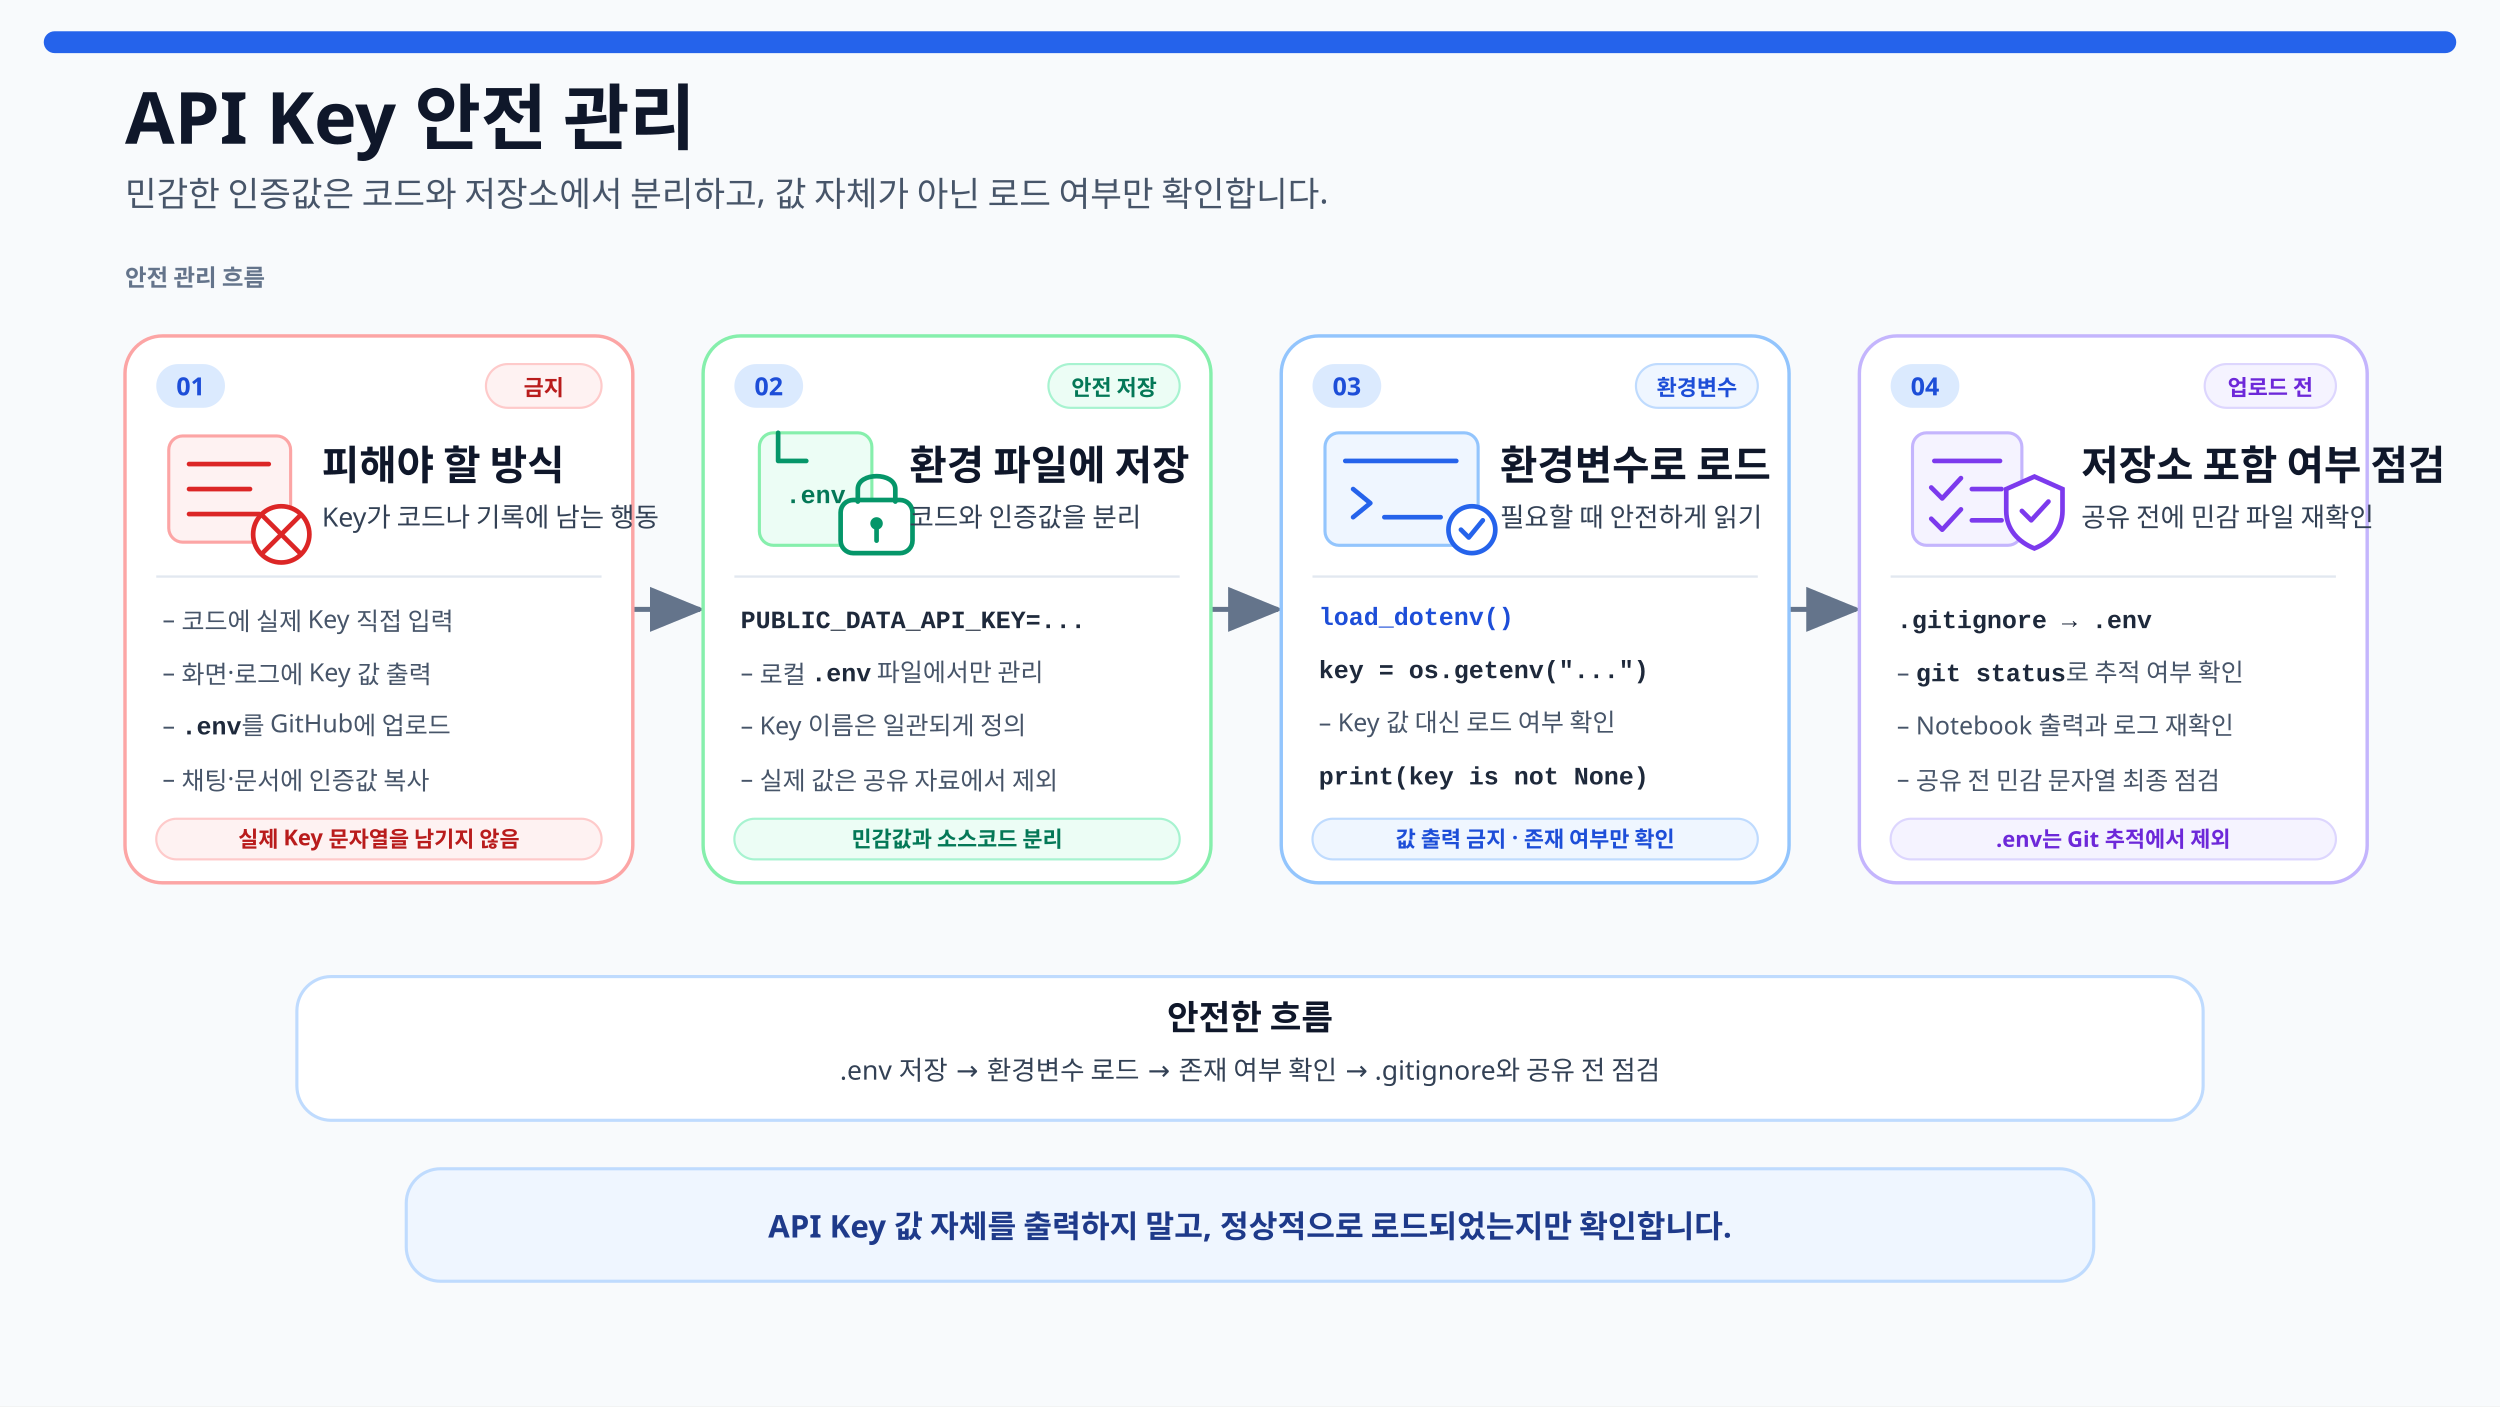
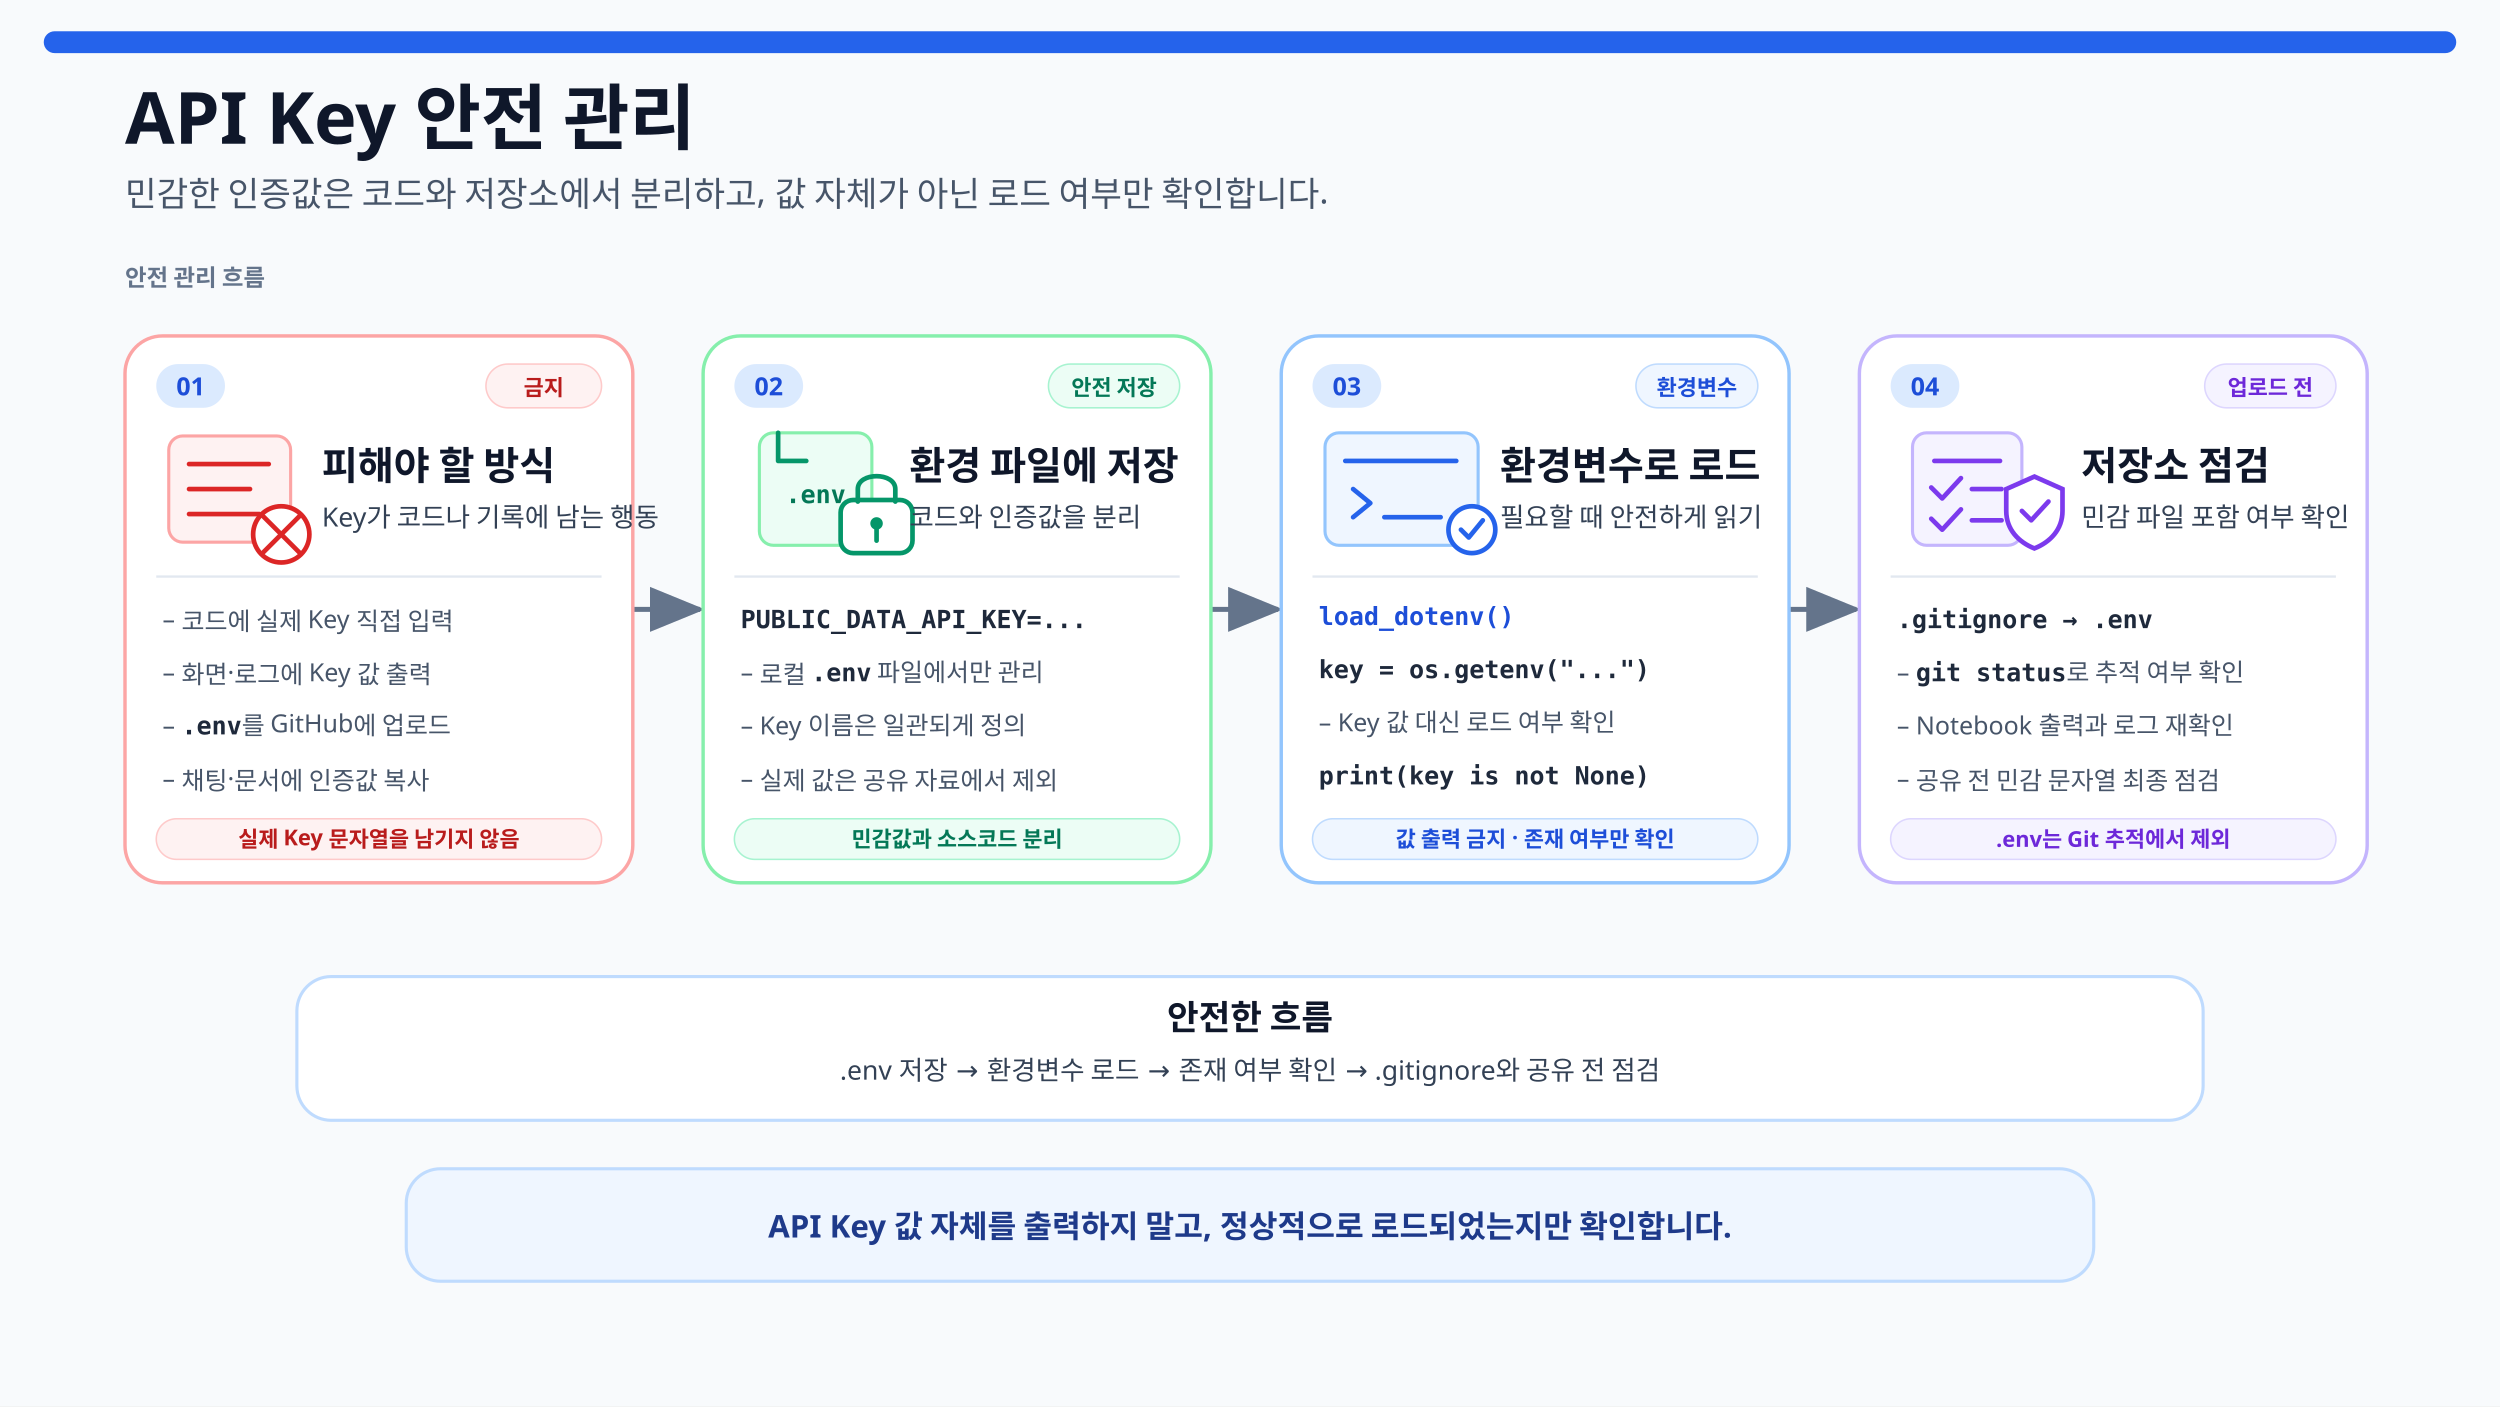
<svg xmlns="http://www.w3.org/2000/svg" width="1600" height="900" viewBox="0 0 1600 900" role="img" aria-labelledby="title desc">
  <defs>
    <style>
-       .bg { fill: #f8fafc; }
-       .top-line { fill: #2563eb; }
-       .title { font: 700 46px 'UnDotum','NanumSquare','Noto Sans KR','Malgun Gothic','Apple SD Gothic Neo',sans-serif; fill: #0f172a; }
-       .subtitle { font: 500 22px 'UnDotum','NanumSquare','Noto Sans KR','Malgun Gothic','Apple SD Gothic Neo',sans-serif; fill: #475569; }
-       .card { fill: #ffffff; stroke-width: 2.2; }
-       .card-red { stroke: #fca5a5; }
-       .card-green { stroke: #86efac; }
-       .card-blue { stroke: #93c5fd; }
-       .card-violet { stroke: #c4b5fd; }
-       .number-badge { fill: #dbeafe; }
-       .number { font: 700 16px 'UnDotum','NanumSquare','Noto Sans KR','Malgun Gothic','Apple SD Gothic Neo',sans-serif; fill: #1d4ed8; }
-       .card-title { font: 700 26px 'UnDotum','NanumSquare','Noto Sans KR','Malgun Gothic','Apple SD Gothic Neo',sans-serif; fill: #0f172a; }
-       .card-copy { font: 500 17px 'UnDotum','NanumSquare','Noto Sans KR','Malgun Gothic','Apple SD Gothic Neo',sans-serif; fill: #334155; }
-       .small-copy { font: 500 16px 'UnDotum','NanumSquare','Noto Sans KR','Malgun Gothic','Apple SD Gothic Neo',sans-serif; fill: #475569; }
-       .label { font: 700 15px 'UnDotum','NanumSquare','Noto Sans KR','Malgun Gothic','Apple SD Gothic Neo',sans-serif; }
-       .code { font: 600 16px 'D2Coding','JetBrains Mono',Consolas,'Courier New',monospace; fill: #1e293b; }
-       .code-blue { font: 600 16px 'D2Coding','JetBrains Mono',Consolas,'Courier New',monospace; fill: #1d4ed8; }
-       .code-green { font: 600 16px 'D2Coding','JetBrains Mono',Consolas,'Courier New',monospace; fill: #047857; }
-       .divider { stroke: #e2e8f0; stroke-width: 1.5; }
-       .arrow { stroke: #64748b; stroke-width: 3.2; fill: none; marker-end: url(#arrow); }
-       .icon-stroke-red { stroke: #dc2626; stroke-width: 3; fill: none; stroke-linecap: round; stroke-linejoin: round; }
-       .icon-stroke-green { stroke: #059669; stroke-width: 3; fill: none; stroke-linecap: round; stroke-linejoin: round; }
-       .icon-stroke-blue { stroke: #2563eb; stroke-width: 3; fill: none; stroke-linecap: round; stroke-linejoin: round; }
-       .icon-stroke-violet { stroke: #7c3aed; stroke-width: 3; fill: none; stroke-linecap: round; stroke-linejoin: round; }
-       .icon-fill-red { fill: #fef2f2; stroke: #fca5a5; stroke-width: 2; }
-       .icon-fill-green { fill: #ecfdf5; stroke: #86efac; stroke-width: 2; }
-       .icon-fill-blue { fill: #eff6ff; stroke: #93c5fd; stroke-width: 2; }
-       .icon-fill-violet { fill: #f5f3ff; stroke: #c4b5fd; stroke-width: 2; }
-       .badge-red { fill: #fef2f2; stroke: #fecaca; stroke-width: 1.4; }
-       .badge-green { fill: #ecfdf5; stroke: #a7f3d0; stroke-width: 1.4; }
-       .badge-blue { fill: #eff6ff; stroke: #bfdbfe; stroke-width: 1.4; }
-       .badge-violet { fill: #f5f3ff; stroke: #ddd6fe; stroke-width: 1.4; }
-       .badge-red-text { font: 700 14px 'UnDotum','NanumSquare','Noto Sans KR','Malgun Gothic',sans-serif; fill: #b91c1c; }
-       .badge-green-text { font: 700 14px 'UnDotum','NanumSquare','Noto Sans KR','Malgun Gothic',sans-serif; fill: #047857; }
-       .badge-blue-text { font: 700 14px 'UnDotum','NanumSquare','Noto Sans KR','Malgun Gothic',sans-serif; fill: #1d4ed8; }
-       .badge-violet-text { font: 700 14px 'UnDotum','NanumSquare','Noto Sans KR','Malgun Gothic',sans-serif; fill: #6d28d9; }
-       .summary-title { font: 700 22px 'UnDotum','NanumSquare','Noto Sans KR','Malgun Gothic','Apple SD Gothic Neo',sans-serif; fill: #0f172a; }
-       .summary-copy { font: 500 17px 'UnDotum','NanumSquare','Noto Sans KR','Malgun Gothic','Apple SD Gothic Neo',sans-serif; fill: #334155; }
-       .footer { font: 600 20px 'UnDotum','NanumSquare','Noto Sans KR','Malgun Gothic','Apple SD Gothic Neo',sans-serif; fill: #1e3a8a; }
+       .bg{fill:#f8fafc}.top{fill:#2563eb}.title{font:700 46px 'UnDotum','NanumSquare','Noto Sans KR','Malgun Gothic',sans-serif;fill:#0f172a}.sub{font:500 22px 'UnDotum','NanumSquare','Noto Sans KR','Malgun Gothic',sans-serif;fill:#475569}.label{font:700 15px 'UnDotum','NanumSquare','Noto Sans KR','Malgun Gothic',sans-serif;fill:#64748b}.card{fill:#fff;stroke-width:2.2}.red{stroke:#fca5a5}.green{stroke:#86efac}.blue{stroke:#93c5fd}.violet{stroke:#c4b5fd}.numBg{fill:#dbeafe}.num{font:700 16px 'UnDotum','NanumSquare','Noto Sans KR','Malgun Gothic',sans-serif;fill:#1d4ed8}.ct{font:700 25px 'UnDotum','NanumSquare','Noto Sans KR','Malgun Gothic',sans-serif;fill:#0f172a}.cc{font:500 17px 'UnDotum','NanumSquare','Noto Sans KR','Malgun Gothic',sans-serif;fill:#334155}.sm{font:500 16px 'UnDotum','NanumSquare','Noto Sans KR','Malgun Gothic',sans-serif;fill:#475569}.code{font:600 16px 'D2Coding',Consolas,monospace;fill:#1e293b}.codeB{font:600 16px 'D2Coding',Consolas,monospace;fill:#1d4ed8}.codeG{font:600 16px 'D2Coding',Consolas,monospace;fill:#047857}.div{stroke:#e2e8f0;stroke-width:1.5}.arrow{stroke:#64748b;stroke-width:3.2;fill:none;marker-end:url(#a)}.sumT{font:700 22px 'UnDotum','NanumSquare','Noto Sans KR','Malgun Gothic',sans-serif;fill:#0f172a}.sumC{font:500 17px 'UnDotum','NanumSquare','Noto Sans KR','Malgun Gothic',sans-serif;fill:#334155}.foot{font:600 20px 'UnDotum','NanumSquare','Noto Sans KR','Malgun Gothic',sans-serif;fill:#1e3a8a}.btxt{font:700 14px 'UnDotum','NanumSquare','Noto Sans KR','Malgun Gothic',sans-serif}.rfill{fill:#fef2f2;stroke:#fca5a5;stroke-width:2}.gfill{fill:#ecfdf5;stroke:#86efac;stroke-width:2}.bfill{fill:#eff6ff;stroke:#93c5fd;stroke-width:2}.vfill{fill:#f5f3ff;stroke:#c4b5fd;stroke-width:2}.rs{stroke:#dc2626;stroke-width:3;fill:none;stroke-linecap:round;stroke-linejoin:round}.gs{stroke:#059669;stroke-width:3;fill:none;stroke-linecap:round;stroke-linejoin:round}.bs{stroke:#2563eb;stroke-width:3;fill:none;stroke-linecap:round;stroke-linejoin:round}.vs{stroke:#7c3aed;stroke-width:3;fill:none;stroke-linecap:round;stroke-linejoin:round}
    </style>
-     <marker id="arrow" markerWidth="11" markerHeight="9" refX="10" refY="4.5" orient="auto">
+     <marker id="a" markerWidth="11" markerHeight="9" refX="10" refY="4.5" orient="auto">
      <polygon points="0 0,11 4.5,0 9" fill="#64748b" />
    </marker>
  </defs>
  <rect class="bg" width="1600" height="900" />
-   <rect class="top-line" x="28" y="20" width="1544" height="14" rx="7" />
+   <rect class="top" x="28" y="20" width="1544" height="14" rx="7" />
  <text x="80" y="92" class="title">API Key 안전 관리</text>
-   <text x="80" y="132" class="subtitle">민감한 인증값은 코드와 저장소에서 분리하고, 값 자체가 아닌 로드 여부만 확인합니다.</text>
-   <text x="80" y="183" class="label" fill="#64748b">안전 관리 흐름</text>
-   <path class="arrow" d="M405 390 H448" />
-   <path class="arrow" d="M775 390 H818" />
-   <path class="arrow" d="M1145 390 H1188" />
+   <text x="80" y="132" class="sub">민감한 인증값은 코드와 저장소에서 분리하고, 값 자체가 아닌 로드 여부만 확인합니다.</text>
+   <text x="80" y="183" class="label">안전 관리 흐름</text>
+   <path class="arrow" d="M405 390H448" />
+   <path class="arrow" d="M775 390H818" />
+   <path class="arrow" d="M1145 390H1188" />
  <g transform="translate(80,215)">
-     <rect width="325" height="350" rx="24" class="card card-red" />
-     <rect x="20" y="18" width="44" height="28" rx="14" class="number-badge" />
-     <text x="42" y="38" text-anchor="middle" class="number">01</text>
-     <rect x="231" y="18" width="74" height="28" rx="14" class="badge-red" />
-     <text x="268" y="38" text-anchor="middle" class="badge-red-text">금지</text>
+     <rect width="325" height="350" rx="24" class="card red" />
+     <rect x="20" y="18" width="44" height="28" rx="14" class="numBg" />
+     <text x="42" y="38" text-anchor="middle" class="num">01</text>
+     <rect x="231" y="18" width="74" height="28" rx="14" fill="#fef2f2" stroke="#fecaca" />
+     <text x="268" y="38" text-anchor="middle" class="btxt" fill="#b91c1c">금지</text>
    <g transform="translate(28,64)">
-       <rect x="0" y="0" width="78" height="68" rx="9" class="icon-fill-red" />
-       <line x1="13" y1="18" x2="64" y2="18" class="icon-stroke-red" />
-       <line x1="13" y1="34" x2="52" y2="34" class="icon-stroke-red" />
-       <line x1="13" y1="50" x2="58" y2="50" class="icon-stroke-red" />
-       <circle cx="72" cy="63" r="18" fill="#ffffff" stroke="#dc2626" stroke-width="3" />
-       <line x1="60" y1="51" x2="84" y2="75" class="icon-stroke-red" />
-       <line x1="84" y1="51" x2="60" y2="75" class="icon-stroke-red" />
+       <rect width="78" height="68" rx="9" class="rfill" />
+       <line x1="13" y1="18" x2="64" y2="18" class="rs" />
+       <line x1="13" y1="34" x2="52" y2="34" class="rs" />
+       <line x1="13" y1="50" x2="58" y2="50" class="rs" />
+       <circle cx="72" cy="63" r="18" fill="#fff" stroke="#dc2626" stroke-width="3" />
+       <line x1="60" y1="51" x2="84" y2="75" class="rs" />
+       <line x1="84" y1="51" x2="60" y2="75" class="rs" />
    </g>
-     <text x="126" y="92" class="card-title">피해야 할 방식</text>
-     <text x="126" y="122" class="card-copy">Key가 코드나 기록에 남는 행동</text>
-     <line x1="20" y1="154" x2="305" y2="154" class="divider" />
-     <text x="24" y="187" class="small-copy">– 코드에 실제 Key 직접 입력</text>
-     <text x="24" y="221" class="small-copy">– 화면·로그에 Key 값 출력</text>
-     <text x="24" y="255" class="small-copy">– <tspan class="code">.env</tspan>를 GitHub에 업로드</text>
-     <text x="24" y="289" class="small-copy">– 채팅·문서에 인증값 복사</text>
-     <rect x="20" y="309" width="285" height="26" rx="13" class="badge-red" />
-     <text x="162.5" y="327" text-anchor="middle" class="badge-red-text">실제 Key 문자열을 남기지 않음</text>
+     <text x="126" y="92" class="ct">피해야 할 방식</text>
+     <text x="126" y="122" class="cc">Key가 코드나 기록에 남는 행동</text>
+     <line x1="20" y1="154" x2="305" y2="154" class="div" />
+     <text x="24" y="187" class="sm">– 코드에 실제 Key 직접 입력</text>
+     <text x="24" y="221" class="sm">– 화면·로그에 Key 값 출력</text>
+     <text x="24" y="255" class="sm">– <tspan class="code">.env</tspan>를 GitHub에 업로드</text>
+     <text x="24" y="289" class="sm">– 채팅·문서에 인증값 복사</text>
+     <rect x="20" y="309" width="285" height="26" rx="13" fill="#fef2f2" stroke="#fecaca" />
+     <text x="162.5" y="327" text-anchor="middle" class="btxt" fill="#b91c1c">실제 Key 문자열을 남기지 않음</text>
  </g>
  <g transform="translate(450,215)">
-     <rect width="325" height="350" rx="24" class="card card-green" />
-     <rect x="20" y="18" width="44" height="28" rx="14" class="number-badge" />
-     <text x="42" y="38" text-anchor="middle" class="number">02</text>
-     <rect x="221" y="18" width="84" height="28" rx="14" class="badge-green" />
-     <text x="263" y="38" text-anchor="middle" class="badge-green-text">안전 저장</text>
+     <rect width="325" height="350" rx="24" class="card green" />
+     <rect x="20" y="18" width="44" height="28" rx="14" class="numBg" />
+     <text x="42" y="38" text-anchor="middle" class="num">02</text>
+     <rect x="221" y="18" width="84" height="28" rx="14" fill="#ecfdf5" stroke="#a7f3d0" />
+     <text x="263" y="38" text-anchor="middle" class="btxt" fill="#047857">안전 저장</text>
    <g transform="translate(28,62)">
-       <rect x="8" y="0" width="72" height="72" rx="9" class="icon-fill-green" />
-       <path d="M20 0 V18 H38" class="icon-stroke-green" />
-       <text x="44" y="45" text-anchor="middle" class="code-green">.env</text>
-       <rect x="60" y="43" width="46" height="34" rx="8" fill="#ffffff" stroke="#059669" stroke-width="3" />
-       <path d="M71 44 V36 C71 25 95 25 95 36 V44" class="icon-stroke-green" />
+       <rect x="8" width="72" height="72" rx="9" class="gfill" />
+       <path d="M20 0V18H38" class="gs" />
+       <text x="44" y="45" text-anchor="middle" class="codeG">.env</text>
+       <rect x="60" y="43" width="46" height="34" rx="8" fill="#fff" stroke="#059669" stroke-width="3" />
+       <path d="M71 44V36C71 25 95 25 95 36V44" class="gs" />
      <circle cx="83" cy="58" r="4" fill="#059669" />
-       <line x1="83" y1="62" x2="83" y2="69" class="icon-stroke-green" />
+       <line x1="83" y1="62" x2="83" y2="69" class="gs" />
    </g>
-     <text x="132" y="92" class="card-title">환경 파일에 저장</text>
-     <text x="132" y="122" class="card-copy">코드와 인증값을 분리</text>
-     <line x1="20" y1="154" x2="305" y2="154" class="divider" />
+     <text x="132" y="92" class="ct">환경 파일에 저장</text>
+     <text x="132" y="122" class="cc">코드와 인증값을 분리</text>
+     <line x1="20" y1="154" x2="305" y2="154" class="div" />
    <text x="24" y="187" class="code">PUBLIC_DATA_API_KEY=...</text>
-     <text x="24" y="221" class="small-copy">– 로컬 <tspan class="code">.env</tspan> 파일에서만 관리</text>
-     <text x="24" y="255" class="small-copy">– Key 이름은 일관되게 정의</text>
-     <text x="24" y="289" class="small-copy">– 실제 값은 공유 자료에서 제외</text>
-     <rect x="20" y="309" width="285" height="26" rx="13" class="badge-green" />
-     <text x="162.5" y="327" text-anchor="middle" class="badge-green-text">민감값과 소스코드 분리</text>
+     <text x="24" y="221" class="sm">– 로컬 <tspan class="code">.env</tspan> 파일에서만 관리</text>
+     <text x="24" y="255" class="sm">– Key 이름은 일관되게 정의</text>
+     <text x="24" y="289" class="sm">– 실제 값은 공유 자료에서 제외</text>
+     <rect x="20" y="309" width="285" height="26" rx="13" fill="#ecfdf5" stroke="#a7f3d0" />
+     <text x="162.5" y="327" text-anchor="middle" class="btxt" fill="#047857">민감값과 소스코드 분리</text>
  </g>
  <g transform="translate(820,215)">
-     <rect width="325" height="350" rx="24" class="card card-blue" />
-     <rect x="20" y="18" width="44" height="28" rx="14" class="number-badge" />
-     <text x="42" y="38" text-anchor="middle" class="number">03</text>
-     <rect x="227" y="18" width="78" height="28" rx="14" class="badge-blue" />
-     <text x="266" y="38" text-anchor="middle" class="badge-blue-text">환경변수</text>
+     <rect width="325" height="350" rx="24" class="card blue" />
+     <rect x="20" y="18" width="44" height="28" rx="14" class="numBg" />
+     <text x="42" y="38" text-anchor="middle" class="num">03</text>
+     <rect x="227" y="18" width="78" height="28" rx="14" fill="#eff6ff" stroke="#bfdbfe" />
+     <text x="266" y="38" text-anchor="middle" class="btxt" fill="#1d4ed8">환경변수</text>
    <g transform="translate(28,62)">
-       <rect x="0" y="0" width="98" height="72" rx="9" class="icon-fill-blue" />
-       <line x1="13" y1="18" x2="84" y2="18" class="icon-stroke-blue" />
-       <path d="M18 36 L29 45 L18 54" class="icon-stroke-blue" />
-       <line x1="38" y1="54" x2="74" y2="54" class="icon-stroke-blue" />
-       <circle cx="94" cy="62" r="15" fill="#ffffff" stroke="#2563eb" stroke-width="3" />
-       <path d="M87 62 L92 67 L101 56" class="icon-stroke-blue" />
+       <rect width="98" height="72" rx="9" class="bfill" />
+       <line x1="13" y1="18" x2="84" y2="18" class="bs" />
+       <path d="M18 36L29 45L18 54" class="bs" />
+       <line x1="38" y1="54" x2="74" y2="54" class="bs" />
+       <circle cx="94" cy="62" r="15" fill="#fff" stroke="#2563eb" stroke-width="3" />
+       <path d="M87 62L92 67L101 56" class="bs" />
    </g>
-     <text x="140" y="92" class="card-title">환경변수로 로드</text>
-     <text x="140" y="122" class="card-copy">필요할 때 안전하게 읽기</text>
-     <line x1="20" y1="154" x2="305" y2="154" class="divider" />
-     <text x="24" y="185" class="code-blue">load_dotenv()</text>
+     <text x="140" y="92" class="ct">환경변수로 로드</text>
+     <text x="140" y="122" class="cc">필요할 때 안전하게 읽기</text>
+     <line x1="20" y1="154" x2="305" y2="154" class="div" />
+     <text x="24" y="185" class="codeB">load_dotenv()</text>
    <text x="24" y="219" class="code">key = os.getenv("...")</text>
-     <text x="24" y="253" class="small-copy">– Key 값 대신 로드 여부 확인</text>
+     <text x="24" y="253" class="sm">– Key 값 대신 로드 여부 확인</text>
    <text x="24" y="287" class="code">print(key is not None)</text>
-     <rect x="20" y="309" width="285" height="26" rx="13" class="badge-blue" />
-     <text x="162.5" y="327" text-anchor="middle" class="badge-blue-text">값 출력 금지 · 존재 여부만 확인</text>
+     <rect x="20" y="309" width="285" height="26" rx="13" fill="#eff6ff" stroke="#bfdbfe" />
+     <text x="162.5" y="327" text-anchor="middle" class="btxt" fill="#1d4ed8">값 출력 금지 · 존재 여부만 확인</text>
  </g>
  <g transform="translate(1190,215)">
-     <rect width="325" height="350" rx="24" class="card card-violet" />
-     <rect x="20" y="18" width="44" height="28" rx="14" class="number-badge" />
-     <text x="42" y="38" text-anchor="middle" class="number">04</text>
-     <rect x="221" y="18" width="84" height="28" rx="14" class="badge-violet" />
-     <text x="263" y="38" text-anchor="middle" class="badge-violet-text">업로드 전</text>
+     <rect width="325" height="350" rx="24" class="card violet" />
+     <rect x="20" y="18" width="44" height="28" rx="14" class="numBg" />
+     <text x="42" y="38" text-anchor="middle" class="num">04</text>
+     <rect x="221" y="18" width="84" height="28" rx="14" fill="#f5f3ff" stroke="#ddd6fe" />
+     <text x="263" y="38" text-anchor="middle" class="btxt" fill="#6d28d9">업로드 전</text>
    <g transform="translate(28,62)">
-       <rect x="6" y="0" width="70" height="72" rx="9" class="icon-fill-violet" />
-       <line x1="20" y1="18" x2="62" y2="18" class="icon-stroke-violet" />
-       <path d="M18 35 L25 42 L37 29" class="icon-stroke-violet" />
-       <line x1="44" y1="36" x2="63" y2="36" class="icon-stroke-violet" />
-       <path d="M18 55 L25 62 L37 49" class="icon-stroke-violet" />
-       <line x1="44" y1="56" x2="63" y2="56" class="icon-stroke-violet" />
-       <path d="M84 28 L102 36 V50 C102 62 94 70 84 74 C74 70 66 62 66 50 V36 Z" fill="#ffffff" stroke="#7c3aed" stroke-width="3" />
-       <path d="M76 50 L82 56 L93 44" class="icon-stroke-violet" />
+       <rect x="6" width="70" height="72" rx="9" class="vfill" />
+       <line x1="20" y1="18" x2="62" y2="18" class="vs" />
+       <path d="M18 35L25 42L37 29" class="vs" />
+       <line x1="44" y1="36" x2="63" y2="36" class="vs" />
+       <path d="M18 55L25 62L37 49" class="vs" />
+       <line x1="44" y1="56" x2="63" y2="56" class="vs" />
+       <path d="M84 28L102 36V50C102 62 94 70 84 74C74 70 66 62 66 50V36Z" fill="#fff" stroke="#7c3aed" stroke-width="3" />
+       <path d="M76 50L82 56L93 44" class="vs" />
    </g>
-     <text x="142" y="92" class="card-title">저장소 포함 여부 점검</text>
-     <text x="142" y="122" class="card-copy">공유 전에 민감 파일 재확인</text>
-     <line x1="20" y1="154" x2="305" y2="154" class="divider" />
+     <text x="142" y="92" class="ct">저장소 점검</text>
+     <text x="142" y="122" class="cc">민감 파일 포함 여부 확인</text>
+     <line x1="20" y1="154" x2="305" y2="154" class="div" />
    <text x="24" y="187" class="code">.gitignore → .env</text>
-     <text x="24" y="221" class="small-copy">– <tspan class="code">git status</tspan>로 추적 여부 확인</text>
-     <text x="24" y="255" class="small-copy">– Notebook 출력과 로그 재확인</text>
-     <text x="24" y="289" class="small-copy">– 공유 전 민감 문자열 최종 점검</text>
-     <rect x="20" y="309" width="285" height="26" rx="13" class="badge-violet" />
-     <text x="162.5" y="327" text-anchor="middle" class="badge-violet-text">.env는 Git 추적에서 제외</text>
+     <text x="24" y="221" class="sm">– <tspan class="code">git status</tspan>로 추적 여부 확인</text>
+     <text x="24" y="255" class="sm">– Notebook 출력과 로그 재확인</text>
+     <text x="24" y="289" class="sm">– 공유 전 민감 문자열 최종 점검</text>
+     <rect x="20" y="309" width="285" height="26" rx="13" fill="#f5f3ff" stroke="#ddd6fe" />
+     <text x="162.5" y="327" text-anchor="middle" class="btxt" fill="#6d28d9">.env는 Git 추적에서 제외</text>
  </g>
  <g transform="translate(190,625)">
-     <rect width="1220" height="92" rx="22" fill="#ffffff" stroke="#bfdbfe" stroke-width="2" />
-     <text x="610" y="34" text-anchor="middle" class="summary-title">안전한 흐름</text>
-     <text x="610" y="66" text-anchor="middle" class="summary-copy">.env 저장 → 환경변수 로드 → 존재 여부 확인 → .gitignore와 공유 전 점검</text>
+     <rect width="1220" height="92" rx="22" fill="#fff" stroke="#bfdbfe" stroke-width="2" />
+     <text x="610" y="34" text-anchor="middle" class="sumT">안전한 흐름</text>
+     <text x="610" y="66" text-anchor="middle" class="sumC">.env 저장 → 환경변수 로드 → 존재 여부 확인 → .gitignore와 공유 전 점검</text>
  </g>
  <g transform="translate(260,748)">
    <rect width="1080" height="72" rx="22" fill="#eff6ff" stroke="#bfdbfe" stroke-width="2" />
-     <text x="540" y="44" text-anchor="middle" class="footer">API Key 값 자체를 출력하지 말고, 정상적으로 로드되었는지만 확인합니다.</text>
+     <text x="540" y="44" text-anchor="middle" class="foot">API Key 값 자체를 출력하지 말고, 정상적으로 로드되었는지만 확인합니다.</text>
  </g>
</svg>
